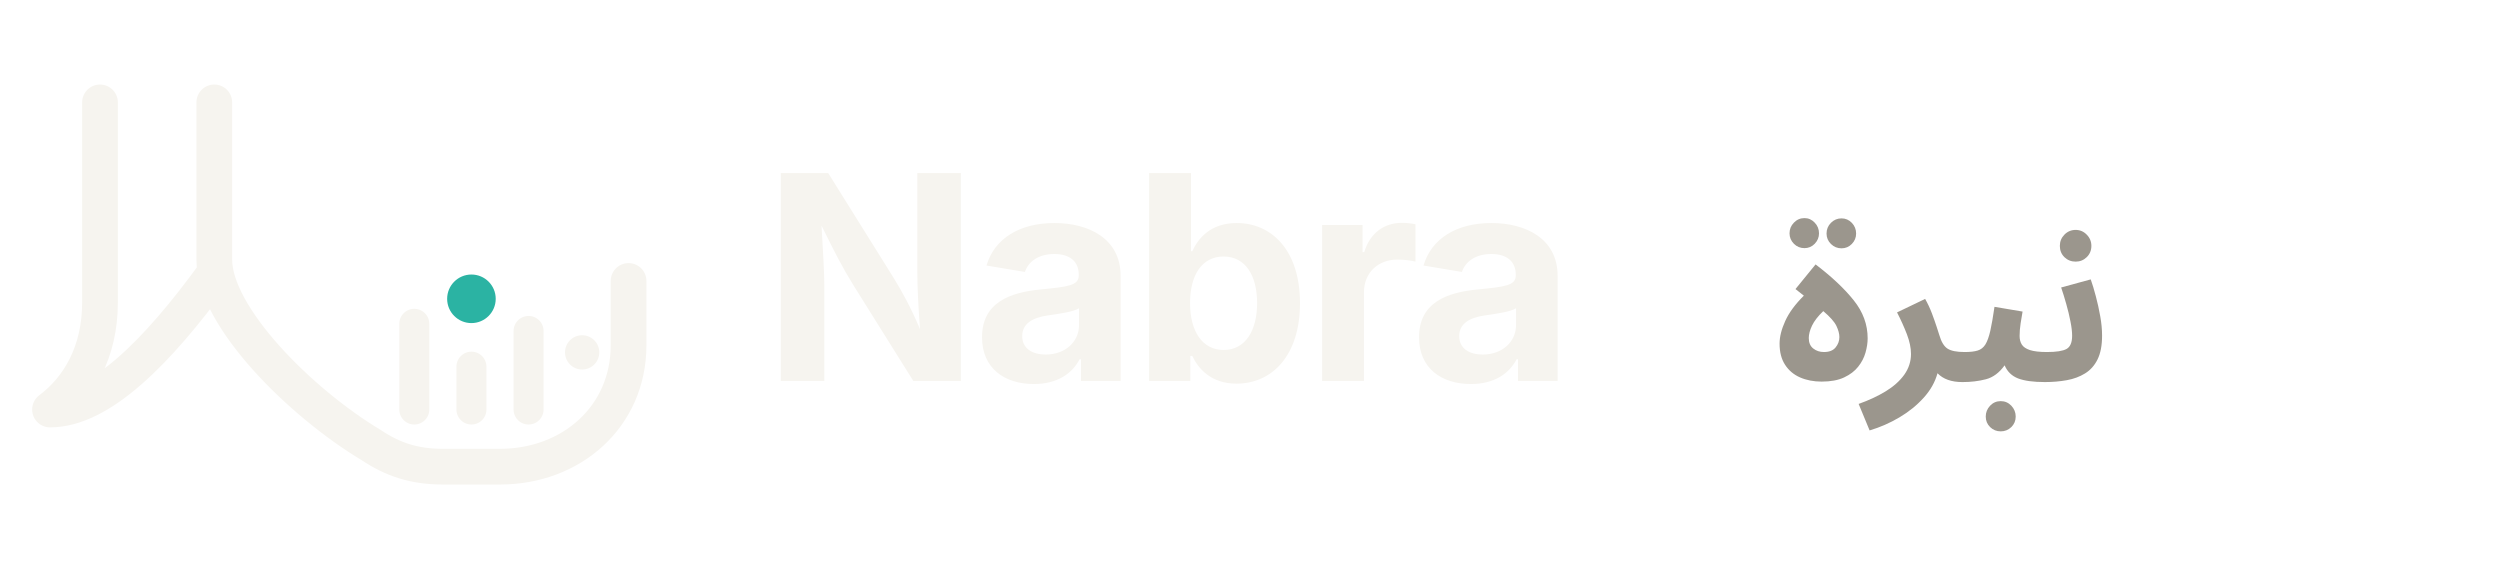
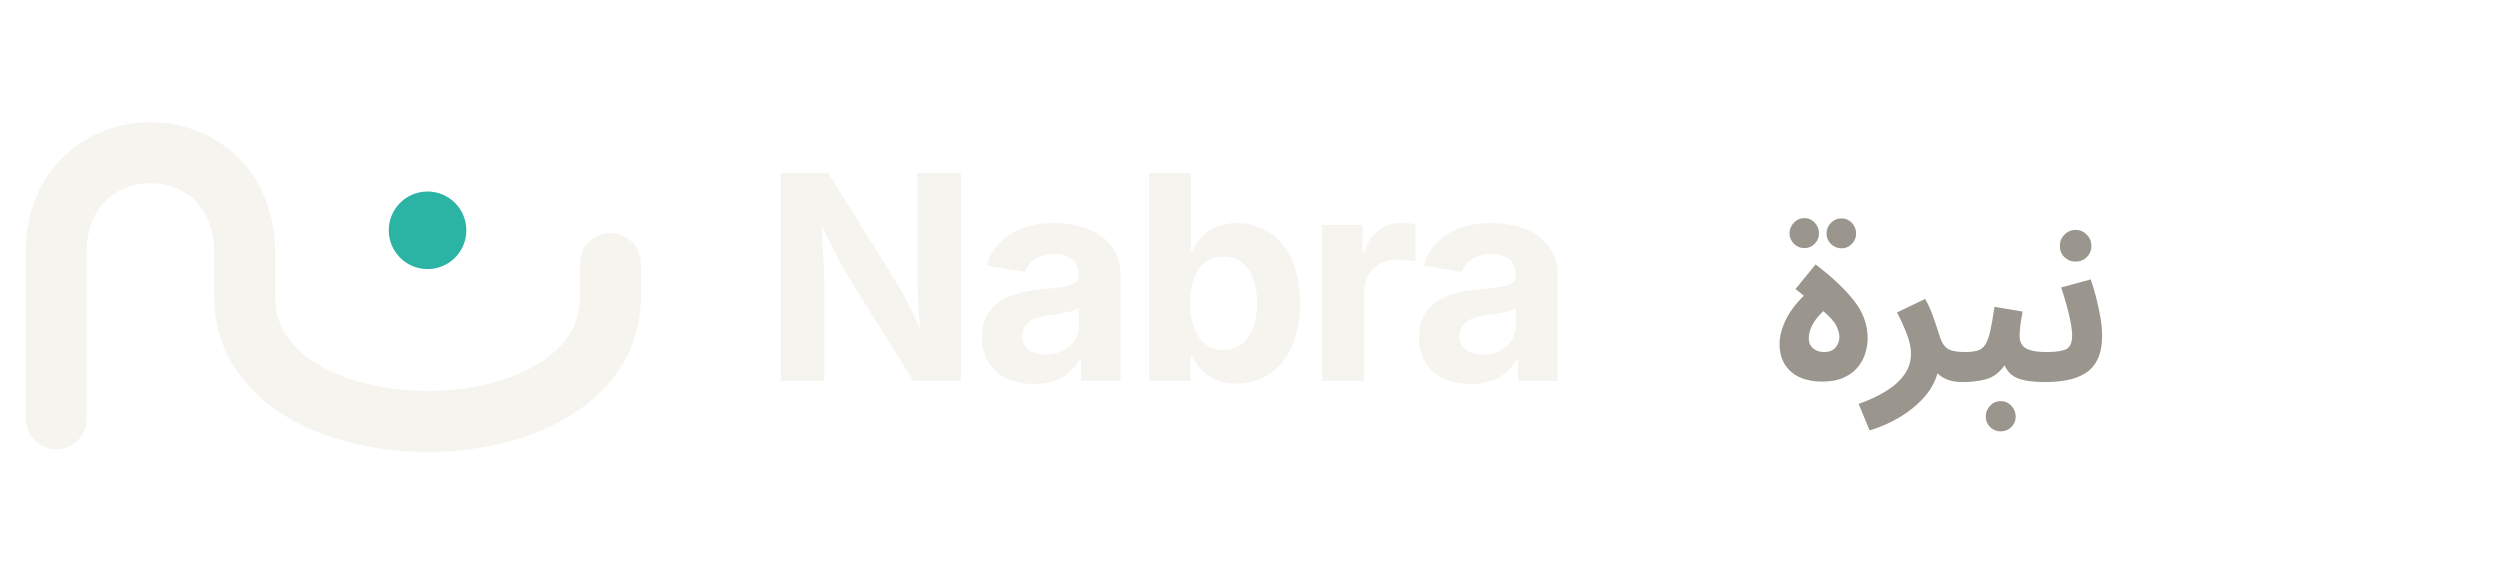
<svg xmlns="http://www.w3.org/2000/svg" viewBox="0 0 420 96" role="img" aria-label="Nabra · نبرة">
-   <g transform="translate(0 10) scale(1.2)">
-     <g fill="none" stroke="#F6F4EF" stroke-width="5" stroke-linecap="round" stroke-linejoin="round">
-       <path d="M14 6 V34 C14 41 11 46 7 49 C14 49 22 41 30 30" />
-       <path d="M30 6 V28 C30 36 42 48 52 54 C55 56 58 57 62 57 H70 C80 57 88 50 88 40 V31" />
-     </g>
-     <g stroke="#F6F4EF" stroke-width="4.2" stroke-linecap="round">
-       <path d="M58 37 V49 M66 43 V49 M74 38 V49" />
-     </g>
-     <circle cx="66" cy="33.5" r="3.4" fill="#2BB3A3" />
-     <circle cx="81.5" cy="41" r="2.4" fill="#F6F4EF" />
-   </g>
+   <svg x="2" y="18" width="108" height="60" viewBox="6 24 116 64">
+     <path d="M14 80 V50 C14 26 48 26 48 50 V58 C48 88 114 88 114 58 V52" fill="none" stroke="#F6F4EF" stroke-width="11" stroke-linecap="round" stroke-linejoin="round" />
+     <circle cx="81" cy="46" r="7" fill="#2BB3A3" />
+   </svg>
  <text x="128" y="64" font-family="'Segoe UI Variable Display','Segoe UI',Inter,Helvetica,Arial,sans-serif" font-size="48" font-weight="650" letter-spacing="-1.2" fill="#F6F4EF">Nabra</text>
  <text x="298" y="64" font-family="'Segoe UI','Noto Sans Arabic',Tahoma,Arial,sans-serif" font-size="36" font-weight="600" fill="#9B968D">نبرة</text>
</svg>
